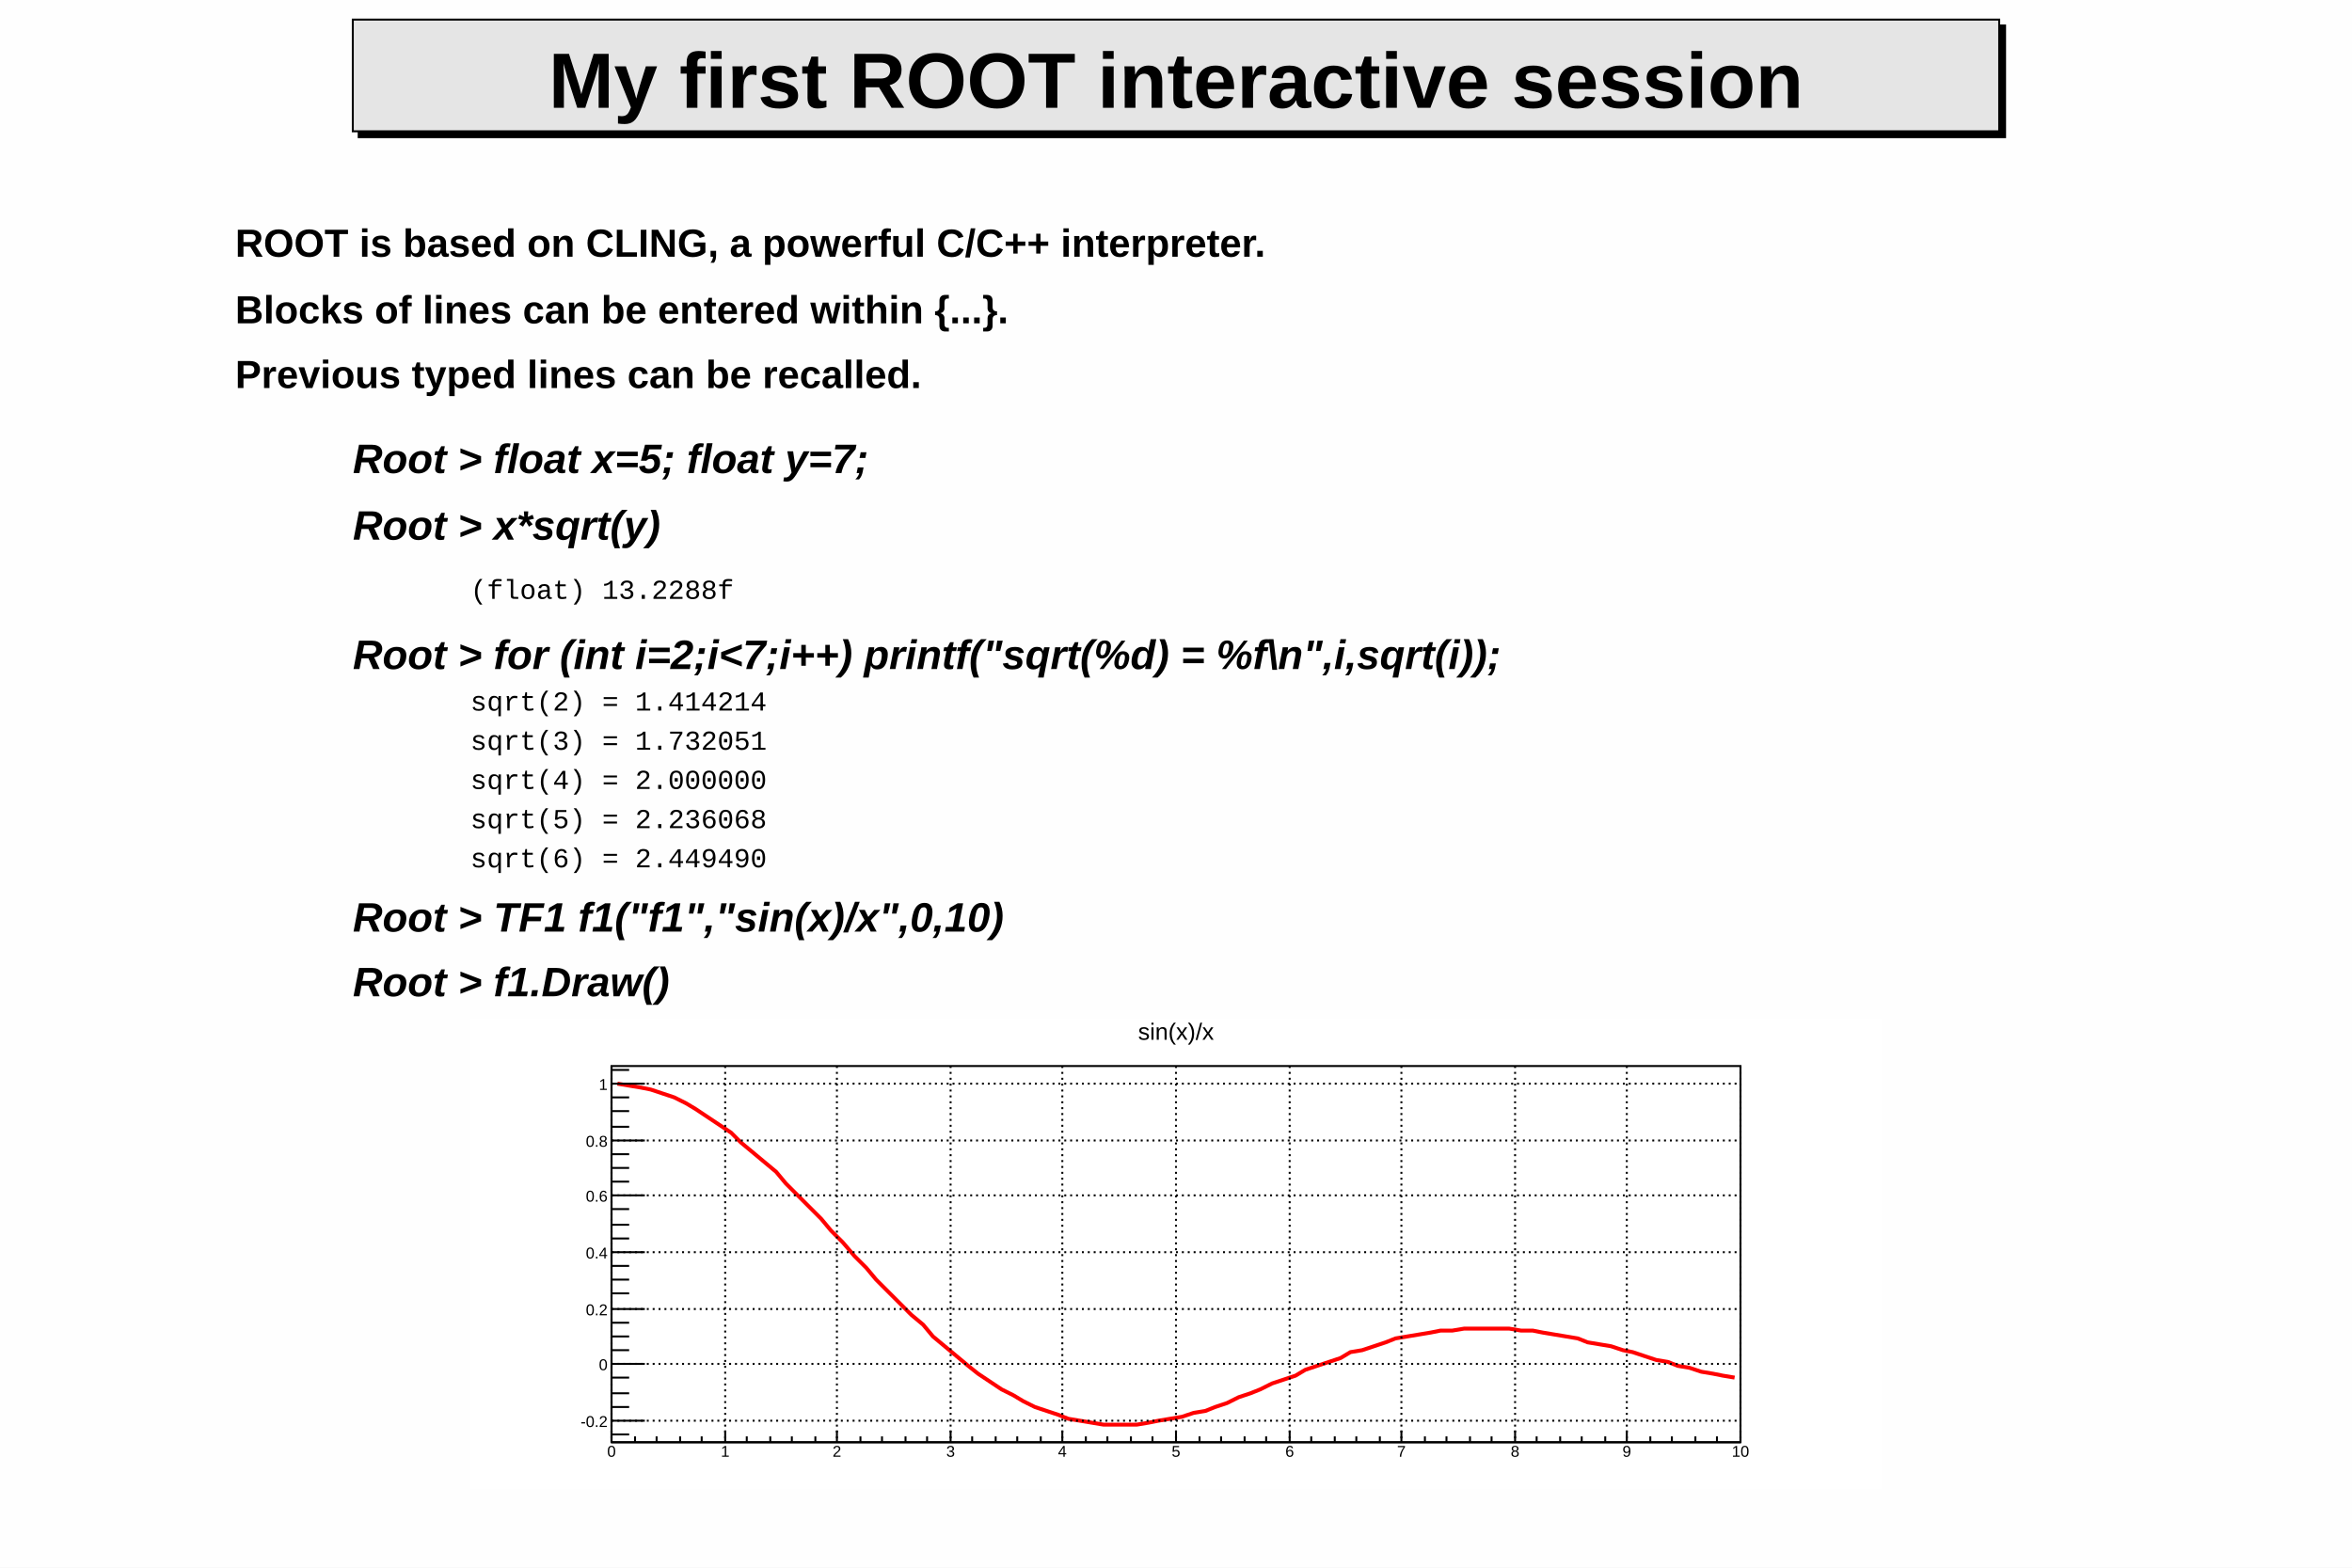
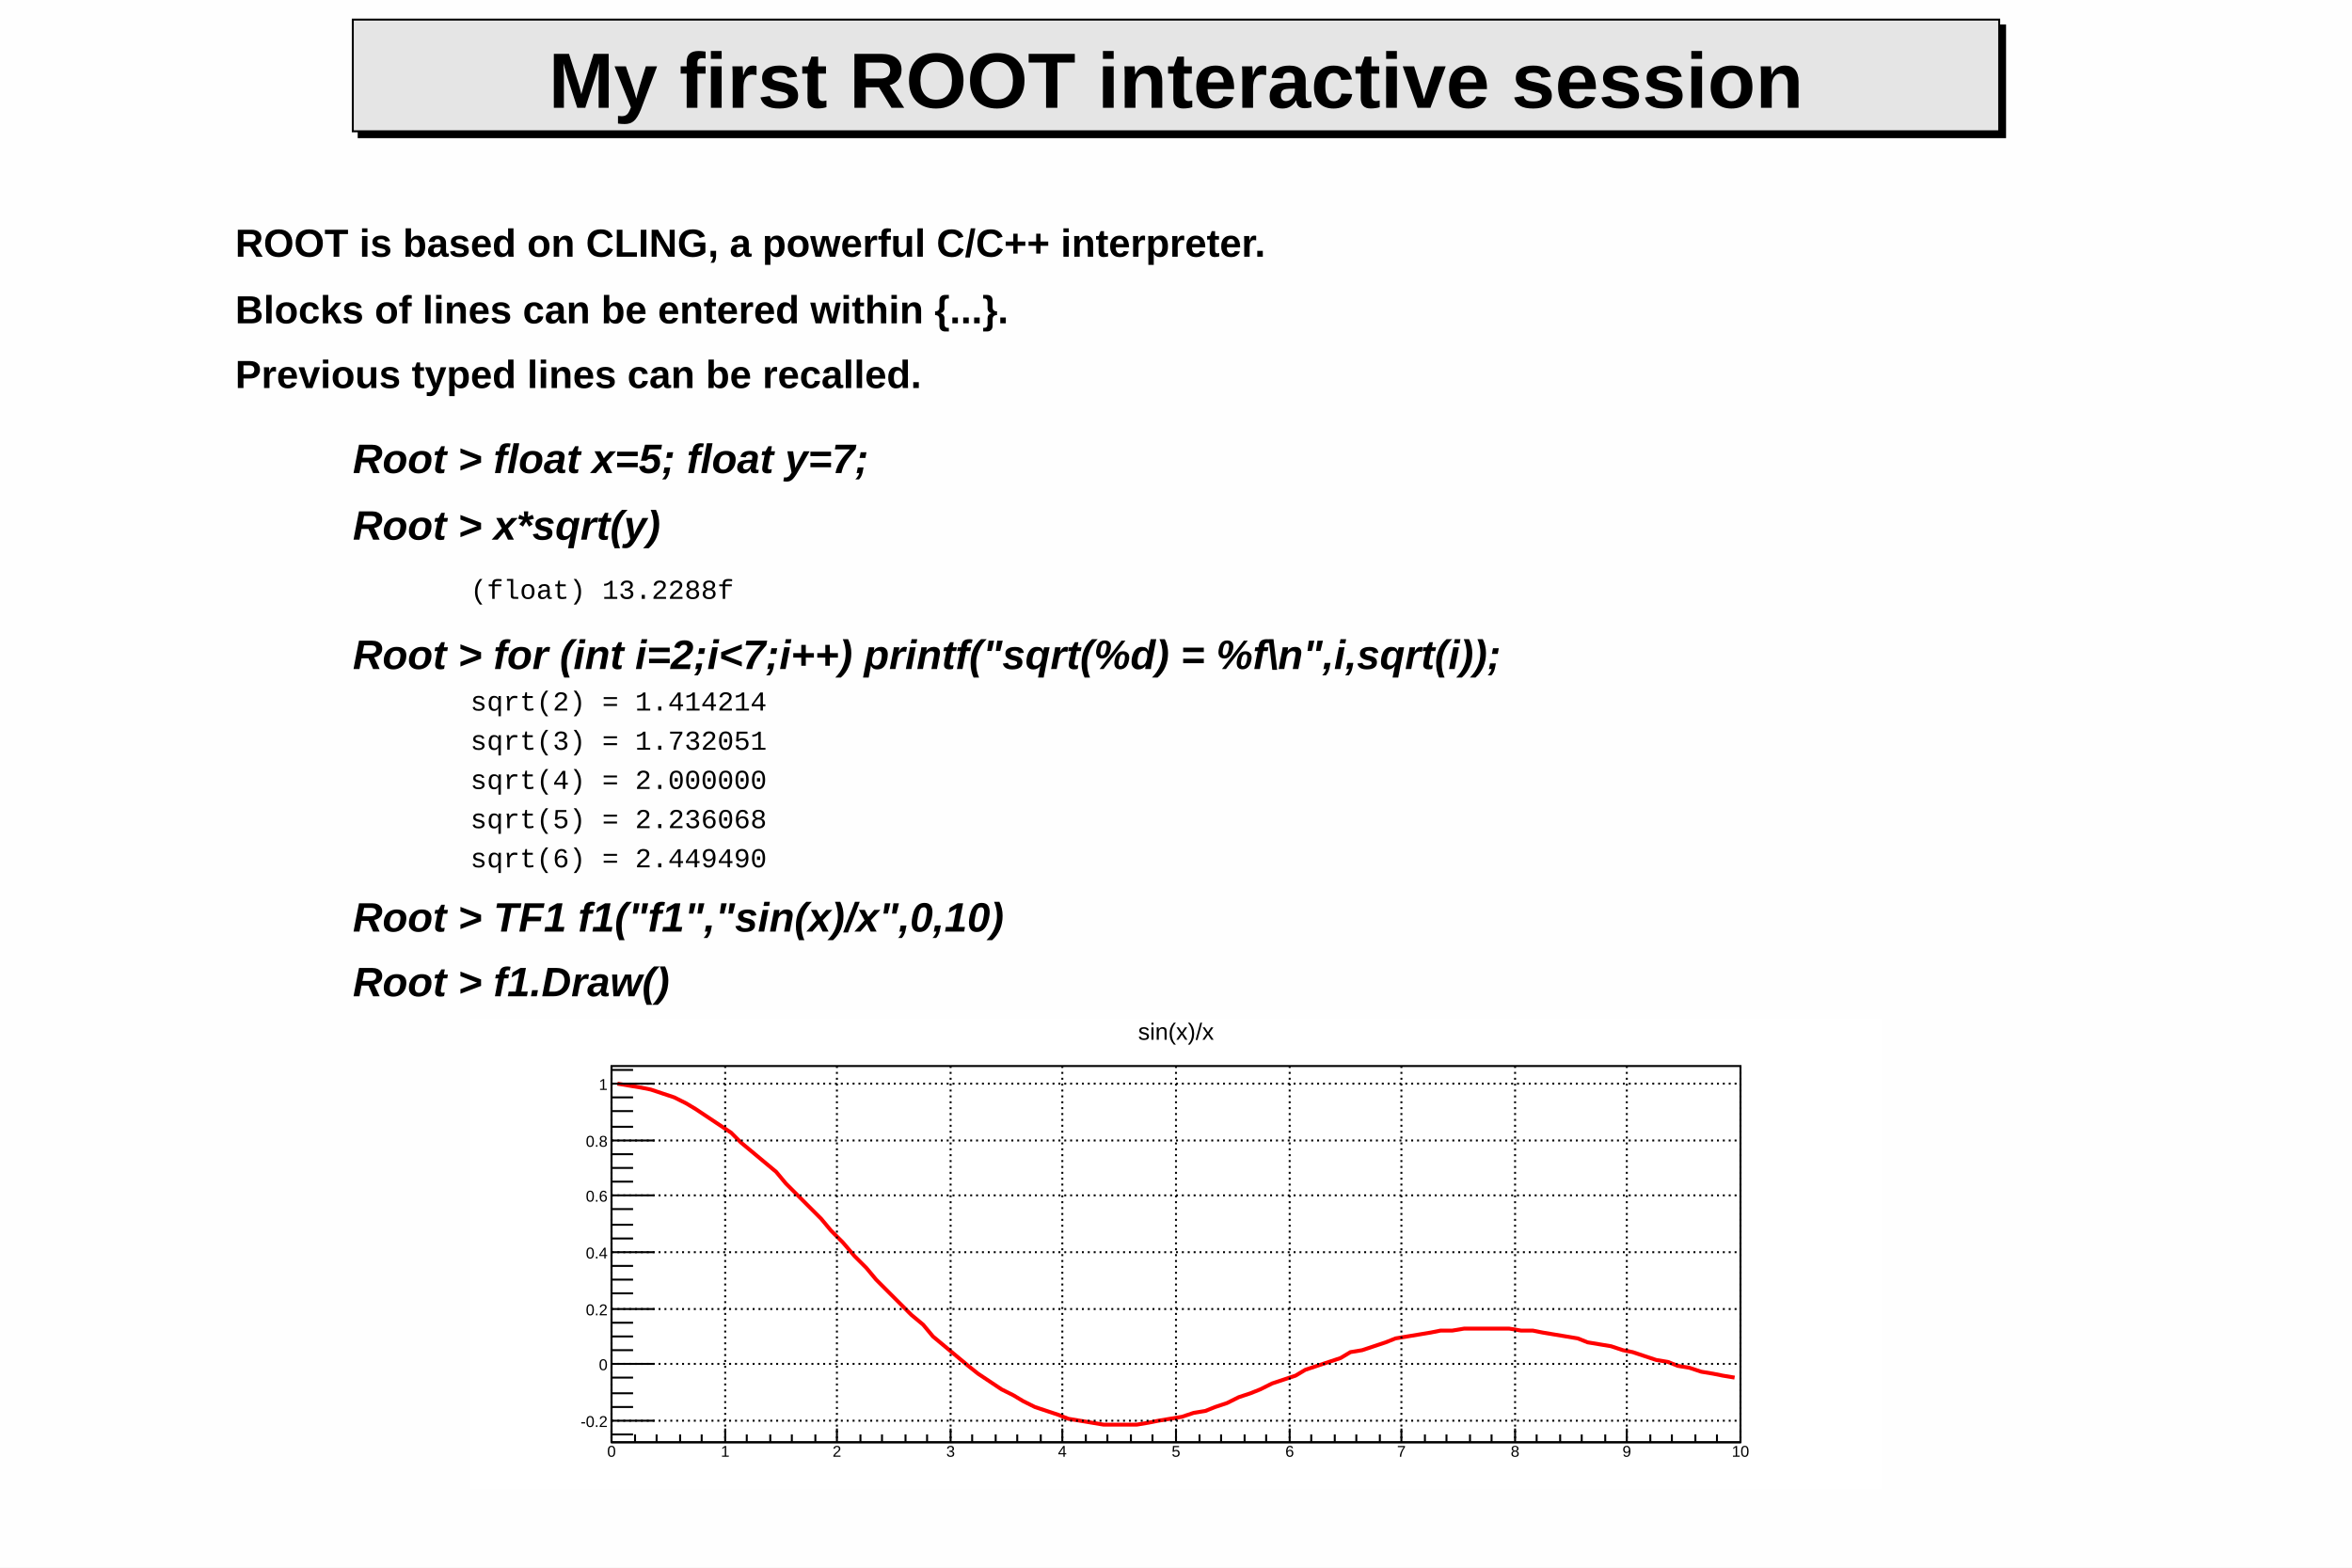
<svg xmlns="http://www.w3.org/2000/svg" viewBox="0 0 1200 800" preserveAspectRatio="none" width="1200" height="800">
  <path d="M0,0H1200V800H0Z" style="fill: #fefefe;" />
  <g>
    <g transform="translate(180,10)" font-family="Arial" font-size="40" space="preserve" font-weight="bold">
      <path d="M840,3h3v57h-840v-3h837z" style="fill: #000000; stroke: #000000; stroke-width: 1px;" />
      <path d="M0,0H840V57H0Z" style="fill: #e5e5e5; stroke: #000000; stroke-width: 1;" />
      <text fill="#000000" text-anchor="middle" dy=".4em" transform="translate(420,29)">My first ROOT interactive session</text>
    </g>
    <g font-family="Arial" font-size="20" space="preserve" font-weight="bold">
      <text fill="#000000" text-anchor="start" dy=".4em" transform="translate(120,123)">ROOT is based on CLING, a powerful C/C++ interpreter.</text>
    </g>
    <g font-family="Arial" font-size="20" space="preserve" font-weight="bold">
      <text fill="#000000" text-anchor="start" dy=".4em" transform="translate(120,157)">Blocks of lines can be entered within {...}.</text>
    </g>
    <g font-family="Arial" font-size="20" space="preserve" font-weight="bold">
      <text fill="#000000" text-anchor="start" dy=".4em" transform="translate(120,190)">Previous typed lines can be recalled.</text>
    </g>
    <g font-family="Arial" font-size="21" space="preserve" font-weight="bold" font-style="oblique">
      <text fill="#000000" text-anchor="start" dy=".4em" transform="translate(180,233)">Root &gt;  float x=5; float y=7;</text>
    </g>
    <g font-family="Arial" font-size="21" space="preserve" font-weight="bold" font-style="oblique">
      <text fill="#000000" text-anchor="start" dy=".4em" transform="translate(180,267)">Root &gt;  x*sqrt(y)</text>
    </g>
    <g font-family="Arial" font-size="21" space="preserve" font-weight="bold" font-style="oblique">
      <text fill="#000000" text-anchor="start" dy=".4em" transform="translate(180,333)">Root &gt;  for (int i=2;i&lt;7;i++) printf("sqrt(%d) = %f\n",i,sqrt(i));</text>
    </g>
    <g font-family="Arial" font-size="21" space="preserve" font-weight="bold" font-style="oblique">
      <text fill="#000000" text-anchor="start" dy=".4em" transform="translate(180,467)">Root &gt;  TF1 f1("f1","sin(x)/x",0,10)</text>
    </g>
    <g font-family="Arial" font-size="21" space="preserve" font-weight="bold" font-style="oblique">
      <text fill="#000000" text-anchor="start" dy=".4em" transform="translate(180,500)">Root &gt;  f1.Draw()</text>
    </g>
    <g font-family="Courier New" font-size="14" space="preserve">
      <text fill="#000000" text-anchor="start" dy=".4em" transform="translate(240,300)">(float) 13.2288f</text>
    </g>
    <g font-family="Courier New" font-size="14" space="preserve">
      <text fill="#000000" text-anchor="start" dy=".4em" transform="translate(240,357)">sqrt(2) = 1.414214</text>
    </g>
    <g font-family="Courier New" font-size="14" space="preserve">
      <text fill="#000000" text-anchor="start" dy=".4em" transform="translate(240,377)">sqrt(3) = 1.732051</text>
    </g>
    <g font-family="Courier New" font-size="14" space="preserve">
      <text fill="#000000" text-anchor="start" dy=".4em" transform="translate(240,397)">sqrt(4) = 2.000000</text>
    </g>
    <g font-family="Courier New" font-size="14" space="preserve">
      <text fill="#000000" text-anchor="start" dy=".4em" transform="translate(240,417)">sqrt(5) = 2.236068</text>
    </g>
    <g font-family="Courier New" font-size="14" space="preserve">
      <text fill="#000000" text-anchor="start" dy=".4em" transform="translate(240,437)">sqrt(6) = 2.449490</text>
    </g>
    <svg viewBox="0 0 720 240" preserveAspectRatio="none" x="240" y="520" width="720" height="240">
      <path d="M0,0H720V240H0Z" style="fill: #ffffff;" />
      <g>
        <g transform="translate(72,24)">
          <path d="M0,0H576V192H0Z" style="fill: #ffffff; stroke: #000000; stroke-width: 1;" />
          <svg x="0" y="0" overflow="hidden" width="576" height="192" viewBox="0 0 576 192">
            <g>
              <path d="M3,9l6,1l6,1l5,1l6,2l6,2l6,3l5,3l6,4l6,4l6,4l5,5l6,5l6,5l6,5l5,6l6,6l6,6l6,6l5,6l6,6l6,7l6,6l5,6l6,6l6,6l6,6l6,5l5,6l6,5l6,5l6,5l5,4l6,4l6,4l6,3l5,3l6,3l6,2l6,2l5,2l6,1l6,1l6,1h5h6h6l6,-1l5,-1l6,-1l6,-1l6,-2l6,-1l5,-2l6,-2l6,-3l6,-2l5,-2l6,-3l6,-2l6,-2l5,-3l6,-2l6,-2l6,-2l5,-3l6,-1l6,-2l6,-2l5,-2l6,-1l6,-1l6,-1l5,-1h6l6,-1h6h6h5h6l6,1h6l5,1l6,1l6,1l6,1l5,2l6,1l6,1l6,2l5,1l6,2l6,2l6,1l5,2l6,1l6,2l6,1l5,1l6,1" style="fill: none; stroke: #ff0000; stroke-width: 2;" />
            </g>
          </svg>
          <g>
            <g transform="translate(0,192)">
-               <path d="M0,0h576M0,-6V0M12,-3V0M23,-3V0M35,-3V0M46,-3V0M58,-6V0M69,-3V0M81,-3V0M92,-3V0M104,-3V0M115,-6V0M127,-3V0M138,-3V0M150,-3V0M161,-3V0M173,-6V0M184,-3V0M196,-3V0M207,-3V0M219,-3V0M230,-6V0M242,-3V0M253,-3V0M265,-3V0M276,-3V0M288,-6V0M300,-3V0M311,-3V0M323,-3V0M334,-3V0M346,-6V0M357,-3V0M369,-3V0M380,-3V0M392,-3V0M403,-6V0M415,-3V0M426,-3V0M438,-3V0M449,-3V0M461,-6V0M472,-3V0M484,-3V0M495,-3V0M507,-3V0M518,-6V0M530,-3V0M541,-3V0M553,-3V0M564,-3V0M576,-6V0" style="stroke: #000000; stroke-width: 1;" />
+               <path d="M0,0h576M0,-7V0M12,-4V0M23,-4V0M35,-4V0M46,-4V0M58,-7V0M69,-4V0M81,-4V0M92,-4V0M104,-4V0M115,-7V0M127,-4V0M138,-4V0M150,-4V0M161,-4V0M173,-7V0M184,-4V0M196,-4V0M207,-4V0M219,-4V0M230,-7V0M242,-4V0M253,-4V0M265,-4V0M276,-4V0M288,-7V0M300,-4V0M311,-4V0M323,-4V0M334,-4V0M346,-7V0M357,-4V0M369,-4V0M380,-4V0M392,-4V0M403,-7V0M415,-4V0M426,-4V0M438,-4V0M449,-4V0M461,-7V0M472,-4V0M484,-4V0M495,-4V0M507,-4V0M518,-7V0M530,-4V0M541,-4V0M553,-4V0M564,-4V0M576,-7V0" style="stroke: #000000; stroke-width: 1;" />
              <g font-family="Arial" font-size="8" space="preserve" fill="#000000" text-anchor="middle">
                <text dy=".8em" transform="translate(0,1)">0</text>
                <text dy=".8em" transform="translate(58,1)">1</text>
                <text dy=".8em" transform="translate(115,1)">2</text>
                <text dy=".8em" transform="translate(173,1)">3</text>
                <text dy=".8em" transform="translate(230,1)">4</text>
                <text dy=".8em" transform="translate(288,1)">5</text>
                <text dy=".8em" transform="translate(346,1)">6</text>
                <text dy=".8em" transform="translate(403,1)">7</text>
                <text dy=".8em" transform="translate(461,1)">8</text>
                <text dy=".8em" transform="translate(518,1)">9</text>
                <text dy=".8em" transform="translate(576,1)">10</text>
              </g>
            </g>
            <g>
-               <path d="M0,0v192M9,188H0M17,181H0M9,174H0M9,167H0M9,159H0M17,152H0M9,145H0M9,138H0M9,131H0M17,124H0M9,116H0M9,109H0M9,102H0M17,95H0M9,88H0M9,81H0M9,73H0M17,66H0M9,59H0M9,52H0M9,45H0M17,38H0M9,31H0M9,23H0M9,16H0M17,9H0M9,2H0" style="stroke: #000000; stroke-width: 1;" />
+               <path d="M0,0v192M11,188H0M22,181H0M11,174H0M11,167H0M11,159H0M22,152H0M11,145H0M11,138H0M11,131H0M22,124H0M11,116H0M11,109H0M11,102H0M22,95H0M11,88H0M11,81H0M11,73H0M22,66H0M11,59H0M11,52H0M11,45H0M22,38H0M11,31H0M11,23H0M11,16H0M22,9H0M11,2H0" style="stroke: #000000; stroke-width: 1;" />
              <g font-family="Arial" font-size="8" space="preserve" fill="#000000" text-anchor="end">
                <text dy=".4em" transform="translate(-2,181)">-0.2</text>
                <text dy=".4em" transform="translate(-2,152)">0</text>
                <text dy=".4em" transform="translate(-2,124)">0.2</text>
                <text dy=".4em" transform="translate(-2,95)">0.4</text>
                <text dy=".4em" transform="translate(-2,66)">0.6</text>
                <text dy=".4em" transform="translate(-2,38)">0.8</text>
                <text dy=".4em" transform="translate(-2,9)">1</text>
              </g>
            </g>
            <path d="M0,0v192M58,0v192M115,0v192M173,0v192M230,0v192M288,0v192M346,0v192M403,0v192M461,0v192M518,0v192M576,0v192" style="stroke: #000000; stroke-width: 1; stroke-dasharray: 1,2;" />
            <path d="M0,181h576M0,152h576M0,124h576M0,95h576M0,66h576M0,38h576M0,9h576" style="stroke: #000000; stroke-width: 1; stroke-dasharray: 1,2;" />
          </g>
        </g>
        <g transform="translate(72,1)" font-family="Arial" font-size="12" space="preserve">
          <text fill="#000000" text-anchor="middle" dy=".8em" transform="translate(288)">sin(x)/x</text>
        </g>
      </g>
    </svg>
  </g>
</svg>
